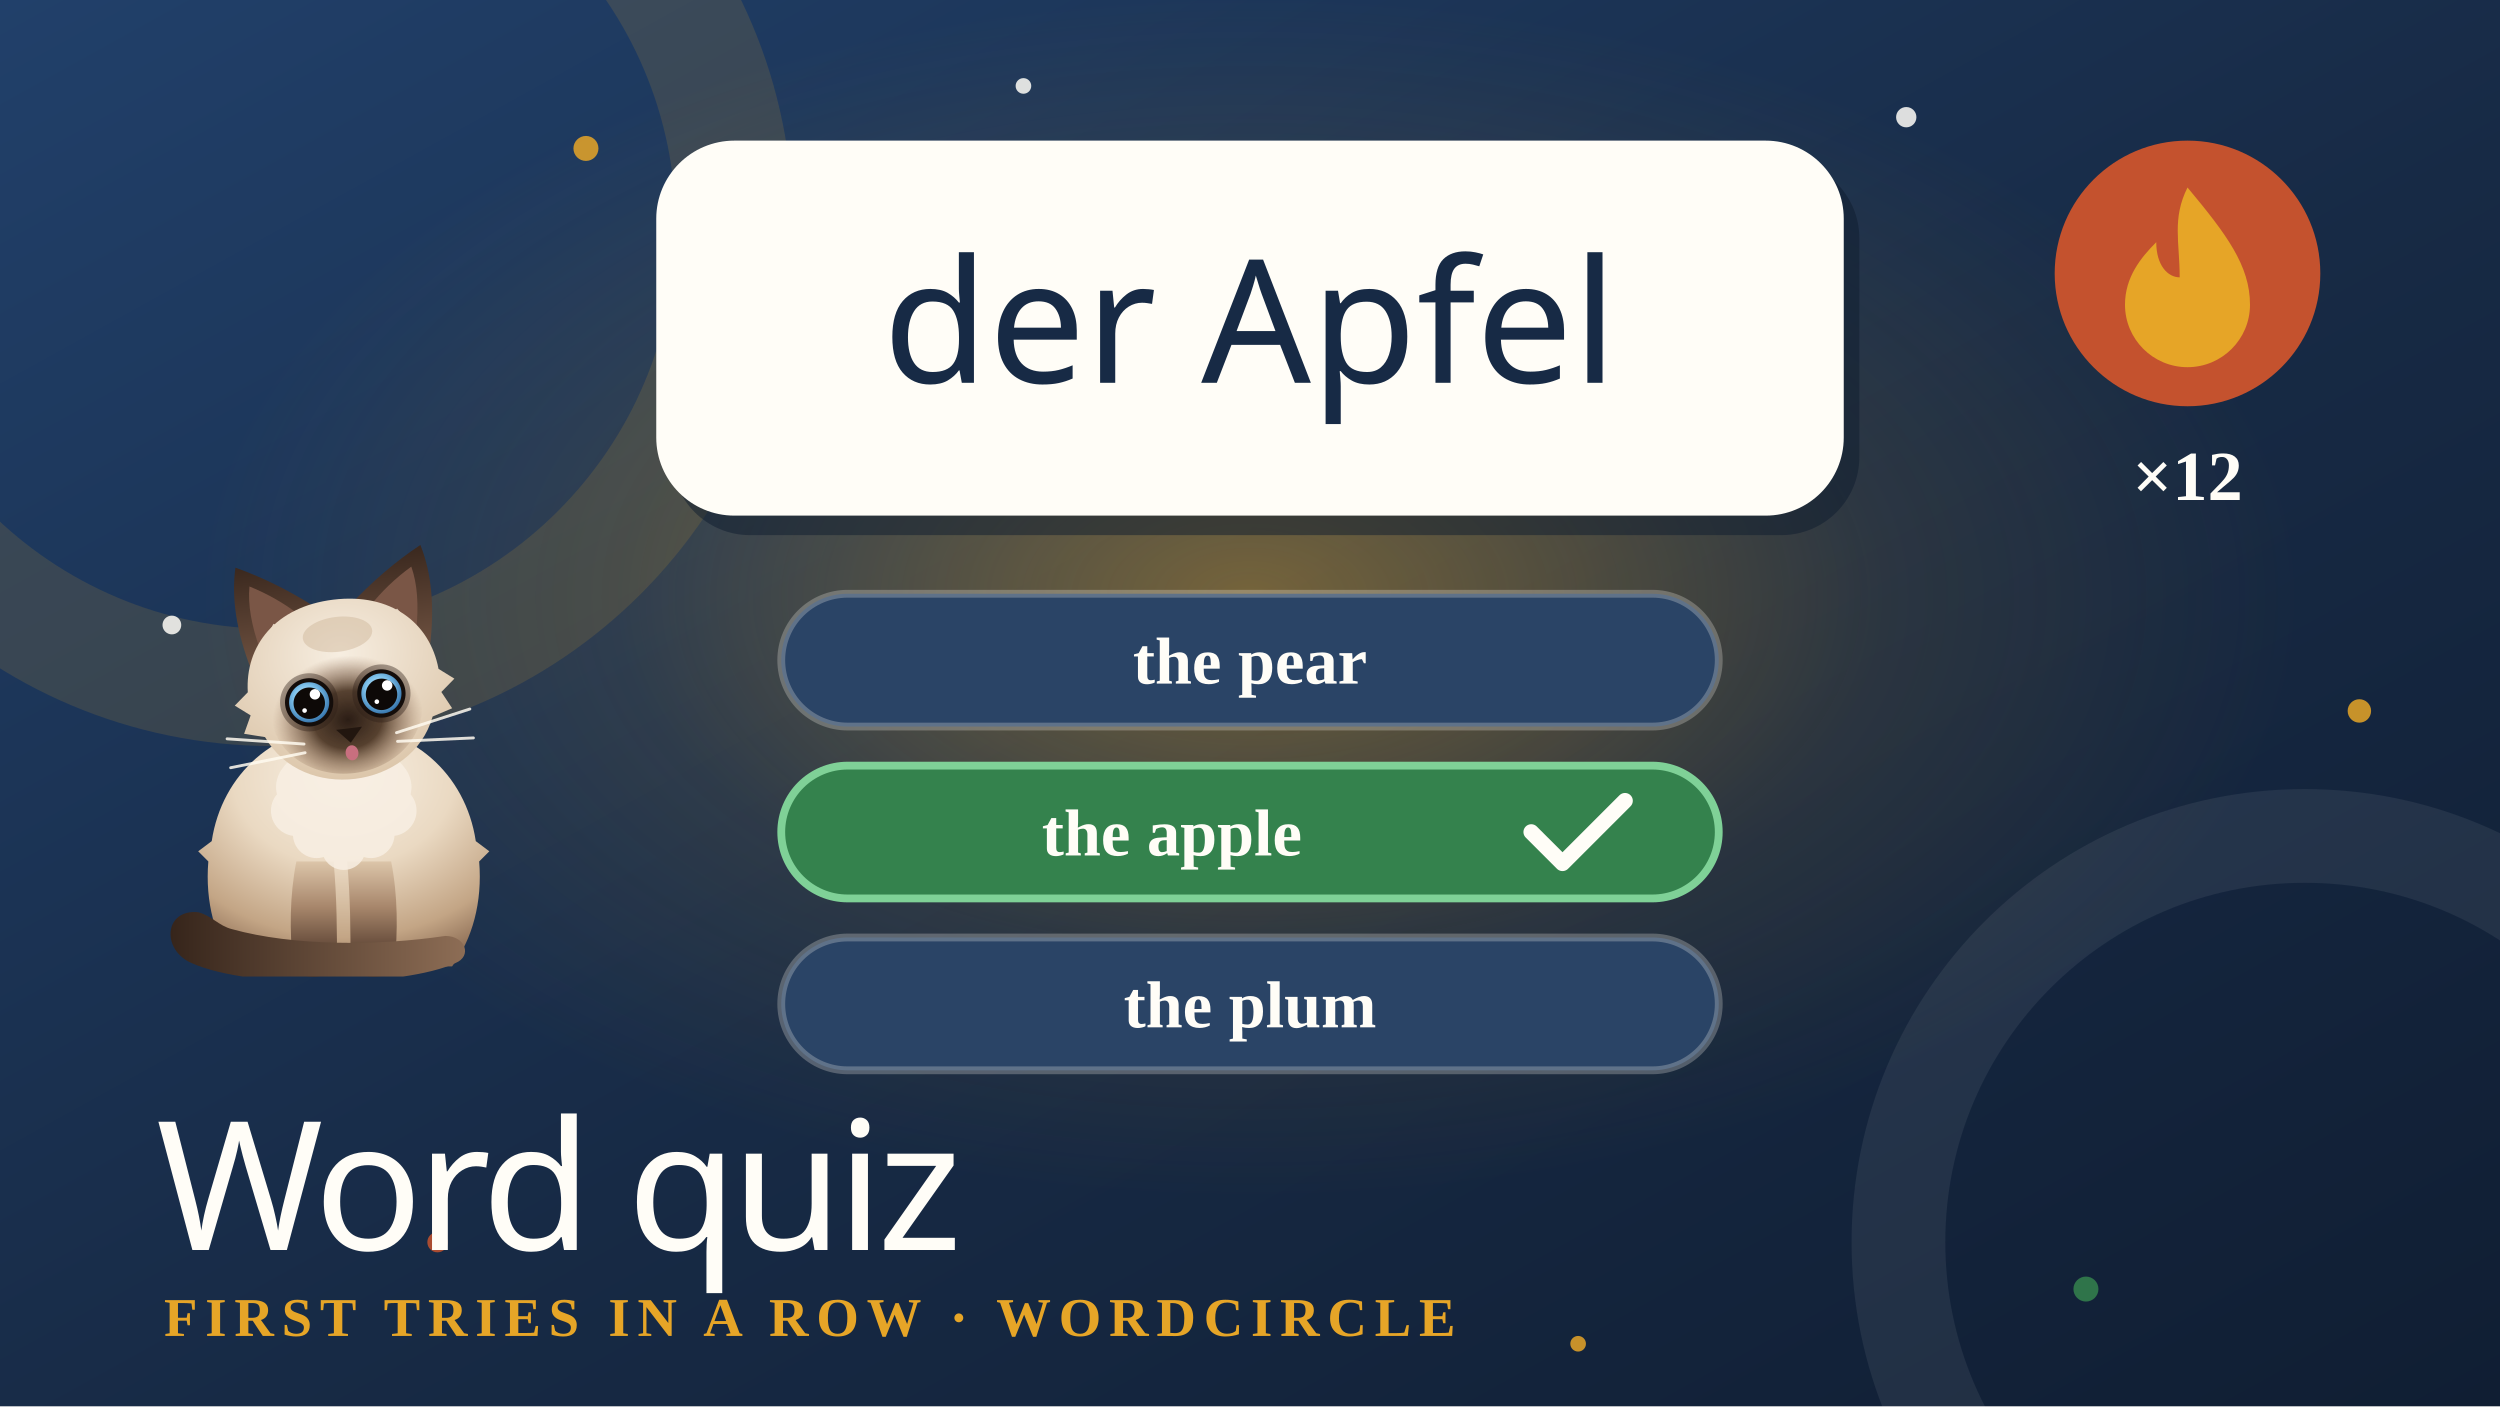
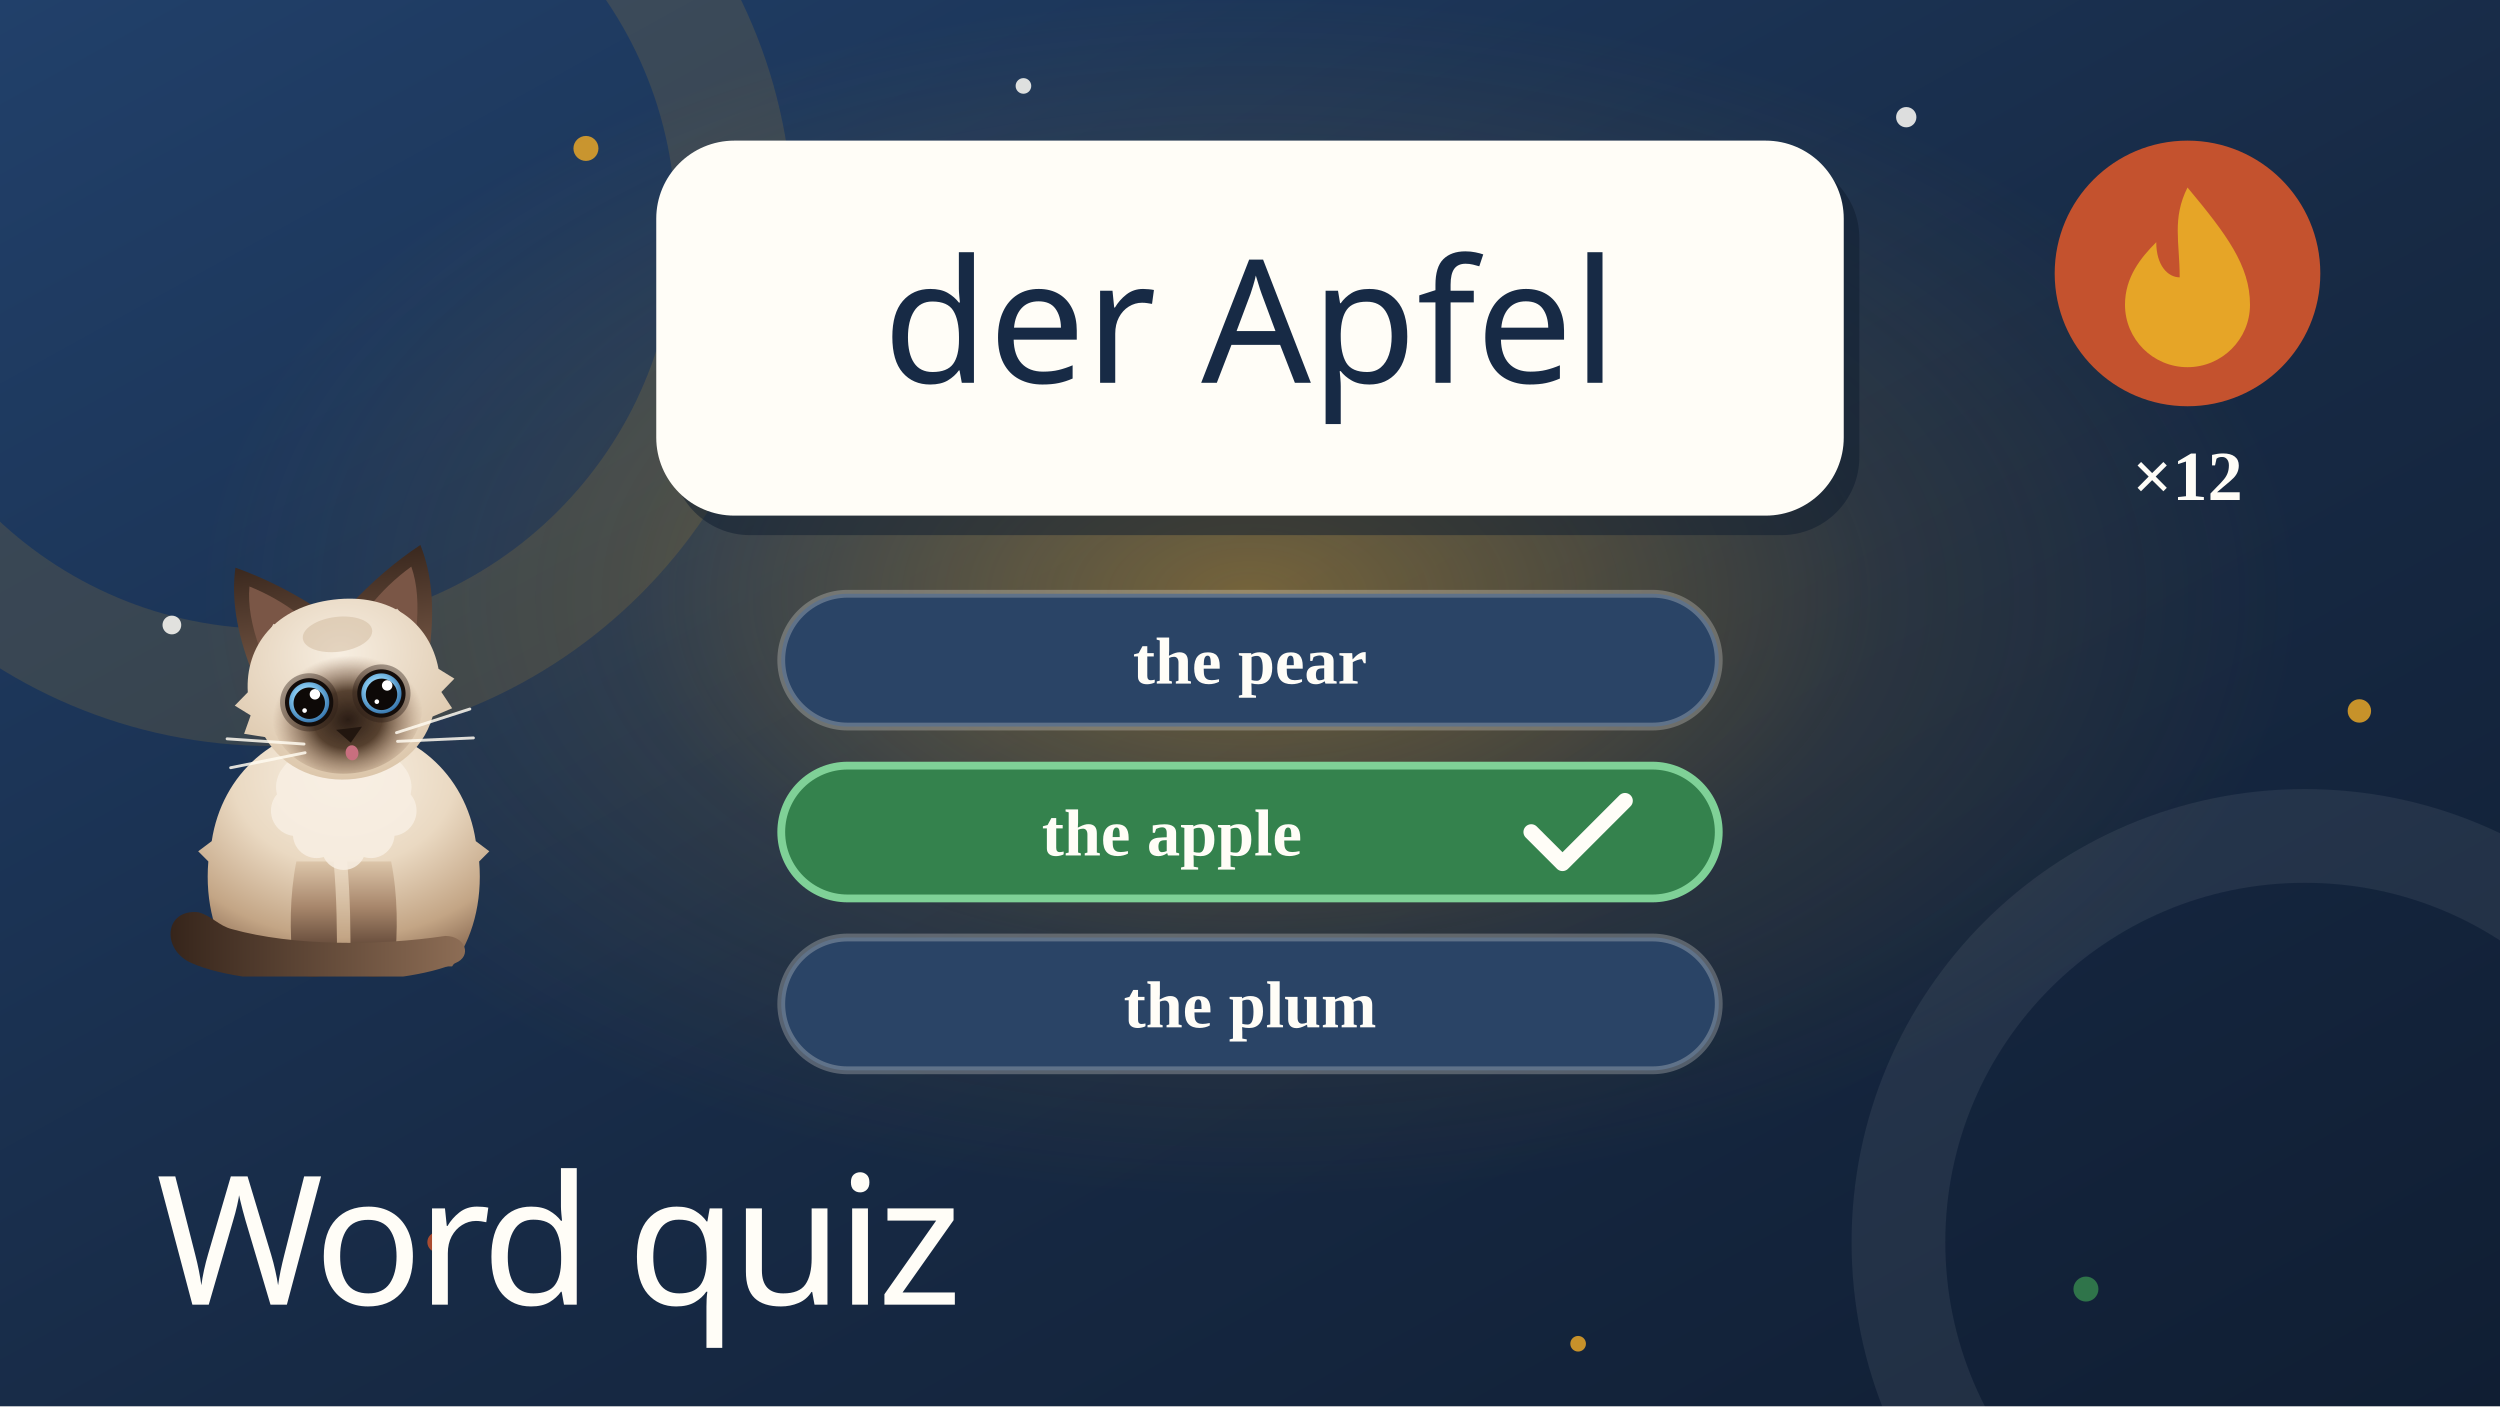
<svg xmlns="http://www.w3.org/2000/svg" viewBox="0 0 640 360" width="640" height="360">
  <defs>
    <linearGradient id="night" x1="0" y1="0" x2="1" y2="1">
      <stop offset="0" stop-color="#21406a" />
      <stop offset=".55" stop-color="#172a45" />
      <stop offset="1" stop-color="#101e33" />
    </linearGradient>
    <radialGradient id="glow" cx=".5" cy=".45" r=".45">
      <stop offset="0" stop-color="#e6a527" stop-opacity=".45" />
      <stop offset=".6" stop-color="#e6a527" stop-opacity=".1" />
      <stop offset="1" stop-color="#e6a527" stop-opacity="0" />
    </radialGradient>
  </defs>
  <rect width="640" height="360" fill="url(#night)" />
  <circle cx="70" cy="58" r="118" fill="none" stroke="#e6a527" stroke-opacity=".14" stroke-width="30" />
  <circle cx="590" cy="318" r="104" fill="none" stroke="#fffdf7" stroke-opacity=".07" stroke-width="24" />
  <ellipse cx="320" cy="170" rx="300" ry="170" fill="url(#glow)" />
  <circle cx="150" cy="38" r="3.2" fill="#e6a527" opacity=".85" />
  <circle cx="488" cy="30" r="2.6" fill="#fffdf7" opacity=".85" />
  <circle cx="44" cy="160" r="2.4" fill="#fffdf7" opacity=".85" />
  <circle cx="604" cy="182" r="3" fill="#e6a527" opacity=".85" />
  <circle cx="112" cy="318" r="2.6" fill="#c4522e" opacity=".85" />
  <circle cx="534" cy="330" r="3.2" fill="#34824d" opacity=".85" />
  <circle cx="262" cy="22" r="2" fill="#fffdf7" opacity=".85" />
  <circle cx="404" cy="344" r="2" fill="#e6a527" opacity=".85" />
  <g>
    <rect x="168" y="36" width="304" height="96" rx="20" fill="#0e1b2e" opacity=".5" transform="translate(4 5)" />
    <rect x="168" y="36" width="304" height="96" rx="20" fill="#fffdf7" />
    <text x="320" y="98" text-anchor="middle" font-family="DM Serif Display" font-size="44" fill="#172a45">der Apfel</text>
  </g>
  <rect x="200" y="152" width="240" height="34" rx="17" fill="#2a4466" stroke="#fffdf7" stroke-opacity="0.25" stroke-width="2" />
  <text x="320" y="175" text-anchor="middle" font-family="DM Sans 9pt" font-weight="800" font-size="17" fill="#fffdf7">the pear</text>
  <rect x="200" y="196" width="240" height="34" rx="17" fill="#34824d" stroke="#7fd197" stroke-opacity="1" stroke-width="2" />
  <text x="300" y="219" text-anchor="middle" font-family="DM Sans 9pt" font-weight="800" font-size="17" fill="#fffdf7">the apple</text>
  <path d="M392 213l8 8 16-16" fill="none" stroke="#fffdf7" stroke-width="4" stroke-linecap="round" stroke-linejoin="round" />
  <rect x="200" y="240" width="240" height="34" rx="17" fill="#2a4466" stroke="#fffdf7" stroke-opacity="0.25" stroke-width="2" />
  <text x="320" y="263" text-anchor="middle" font-family="DM Sans 9pt" font-weight="800" font-size="17" fill="#fffdf7">the plum</text>
  <g transform="translate(560 70)">
    <circle r="34" fill="#c4522e" />
    <path d="M0-22c10 12 16 20 16 30a16 16 0 0 1-32 0c0-7 4-12 8-16 0 6 3 9 6 9 0-9-2-15 2-23Z" fill="#e6a527" />
    <text y="58" text-anchor="middle" font-family="DM Sans 9pt" font-weight="800" font-size="18" fill="#fffdf7">×12</text>
  </g>
  <svg x="36" y="120" width="104" height="130" viewBox="0 0 120 150">
    <defs>
      <radialGradient cx=".5" cy=".2" r=".85" id="lilith-coat">
        <stop offset="0" stop-color="#f8f0e4" />
        <stop offset=".45" stop-color="#ead9c2" />
        <stop offset=".8" stop-color="#c3a585" />
        <stop offset="1" stop-color="#8a6a52" />
      </radialGradient>
      <radialGradient cx=".5" cy=".3" r=".7" id="lilith-head">
        <stop offset="0" stop-color="#f7eee1" />
        <stop offset="1" stop-color="#dcc6aa" />
      </radialGradient>
      <radialGradient cx=".5" cy=".58" r=".5" id="lilith-mask">
        <stop offset="0" stop-color="#2b1d15" />
        <stop offset=".45" stop-color="#46301f" stop-opacity=".9" />
        <stop offset=".78" stop-color="#7a5b45" stop-opacity=".4" />
        <stop offset="1" stop-color="#a08066" stop-opacity="0" />
      </radialGradient>
      <linearGradient x1="0" y1="0" x2="0" y2="1" id="lilith-leg">
        <stop offset="0" stop-color="#dcc5a9" />
        <stop offset=".45" stop-color="#a7866b" />
        <stop offset="1" stop-color="#4a3326" />
      </linearGradient>
      <linearGradient x1="0" y1="0" x2="1" y2="0" id="lilith-tail">
        <stop offset="0" stop-color="#36251b" />
        <stop offset="1" stop-color="#8d6d55" />
      </linearGradient>
      <linearGradient x1="0" y1="0" x2="0" y2="1" id="lilith-ear">
        <stop offset="0" stop-color="#3a281e" />
        <stop offset="1" stop-color="#6e5140" />
      </linearGradient>
      <radialGradient cx=".45" cy=".4" r=".6" id="lilith-eye">
        <stop offset="0" stop-color="#d9f0fb" />
        <stop offset=".5" stop-color="#7cc0ea" />
        <stop offset="1" stop-color="#2c6aa3" />
      </radialGradient>
    </defs>
    <path d="M60 76c20 0 36 14 39 34l4 3-3 3c1 12-2 23-8 31H28c-6-8-9-19-8-31l-3-3 4-3c3-20 19-34 39-34Z" fill="url(#lilith-coat)" />
    <path d="M46 116c-2 10-2 21-1 30h13c0-9 0-19-1-30Z" fill="url(#lilith-leg)" />
    <path d="M74 116c2 10 2 21 1 30H62c0-9 0-19-1-30Z" fill="url(#lilith-leg)" />
    <g fill="#f8efe3" opacity=".85">
      <ellipse cx="60" cy="94" rx="20" ry="13" />
      <circle cx="46" cy="101" r="7.5" />
      <circle cx="74" cy="101" r="7.5" />
      <circle cx="52" cy="108" r="7" />
      <circle cx="68" cy="108" r="7" />
      <circle cx="60" cy="112" r="6.5" />
    </g>
    <g fill="#3e2b20">
      <ellipse cx="51" cy="145.5" rx="8" ry="4.5" />
      <ellipse cx="69" cy="145.5" rx="8" ry="4.5" />
    </g>
    <path d="M93 146c-15 7-60 8-78 0-9-4-8-16 2-15 4 1 6 4 10 5 18 5 43 5 63 2 6 0 8 6 3 8Z" fill="url(#lilith-tail)" />
    <g transform="rotate(-7 60 64) translate(60 66) scale(.86) translate(-60 -62)">
      <path d="M29 50Q24 30 28 15q14 7 27 18Z" fill="url(#lilith-ear)" />
      <path d="M33 44q-3-13-1-22 9 5 16 12Z" fill="#7a5646" />
      <path d="M35 42l4-6M38 44l5-5" stroke="#f4e9da" stroke-width="1" opacity=".8" />
      <path d="M91 50Q96 30 92 15q-14 7-27 18Z" fill="url(#lilith-ear)" />
      <path d="M87 44q3-13 1-22-9 5-16 12Z" fill="#7a5646" />
      <path d="M85 42l-4-6M82 44l-5-5" stroke="#f4e9da" stroke-width="1" opacity=".8" />
      <path d="M60 30c20 0 32 12 33 28l5 4-5 4 3 6-7 2c-5 12-17 18-29 18s-24-6-29-18l-7-2 3-6-5-4 5-4c1-16 13-28 33-28Z" fill="url(#lilith-head)" />
      <ellipse cx="60" cy="42" rx="12" ry="6" fill="#cdb497" opacity=".45" />
      <ellipse cx="60" cy="68" rx="26" ry="22" fill="url(#lilith-mask)" />
      <g fill="#2e1f17" opacity=".4">
        <circle cx="47.5" cy="64" r="10" />
        <circle cx="72.5" cy="64" r="10" />
      </g>
      <circle cx="47.5" cy="64" r="7.6" stroke="#140d0a" stroke-width="1.4" fill="url(#lilith-eye)" />
      <circle cx="72.5" cy="64" r="7.6" stroke="#140d0a" stroke-width="1.4" fill="url(#lilith-eye)" />
      <circle fill="#0d0907" cx="47.5" cy="64.3" r="5.4" />
      <circle fill="#0d0907" cx="72.5" cy="64.3" r="5.4" />
      <circle cx="49.8" cy="61.5" r="1.8" fill="#fff" />
      <circle cx="74.8" cy="61.5" r="1.8" fill="#fff" />
      <circle cx="45.6" cy="66.6" r=".8" fill="#fff" />
      <circle cx="70.6" cy="66.6" r=".8" fill="#fff" />
      <path d="M55.5 74.5h9L60 79.5Z" fill="#22160f" />
      <ellipse cx="60" cy="83" rx="2.2" ry="2.6" fill="#c86f7f" />
      <path d="M44 78 18 73M44 81l-26 2M76 78l26-5M76 81l26 2" stroke="rgba(255,250,240,.85)" stroke-width="1" stroke-linecap="round" />
    </g>
  </svg>
-   <text x="40" y="320" font-family="DM Serif Display" font-size="46" letter-spacing="-1.5" fill="#fffdf7">Word quiz</text>
-   <text x="42" y="342" font-family="DM Sans 9pt" font-weight="800" font-size="14" letter-spacing="2" fill="#e6a527">FIRST TRIES IN A ROW · WORDCIRCLE</text>
+   <text x="40" y="334" font-family="DM Serif Display" font-size="46" letter-spacing="-1.5" fill="#fffdf7">Word quiz</text>
</svg>
